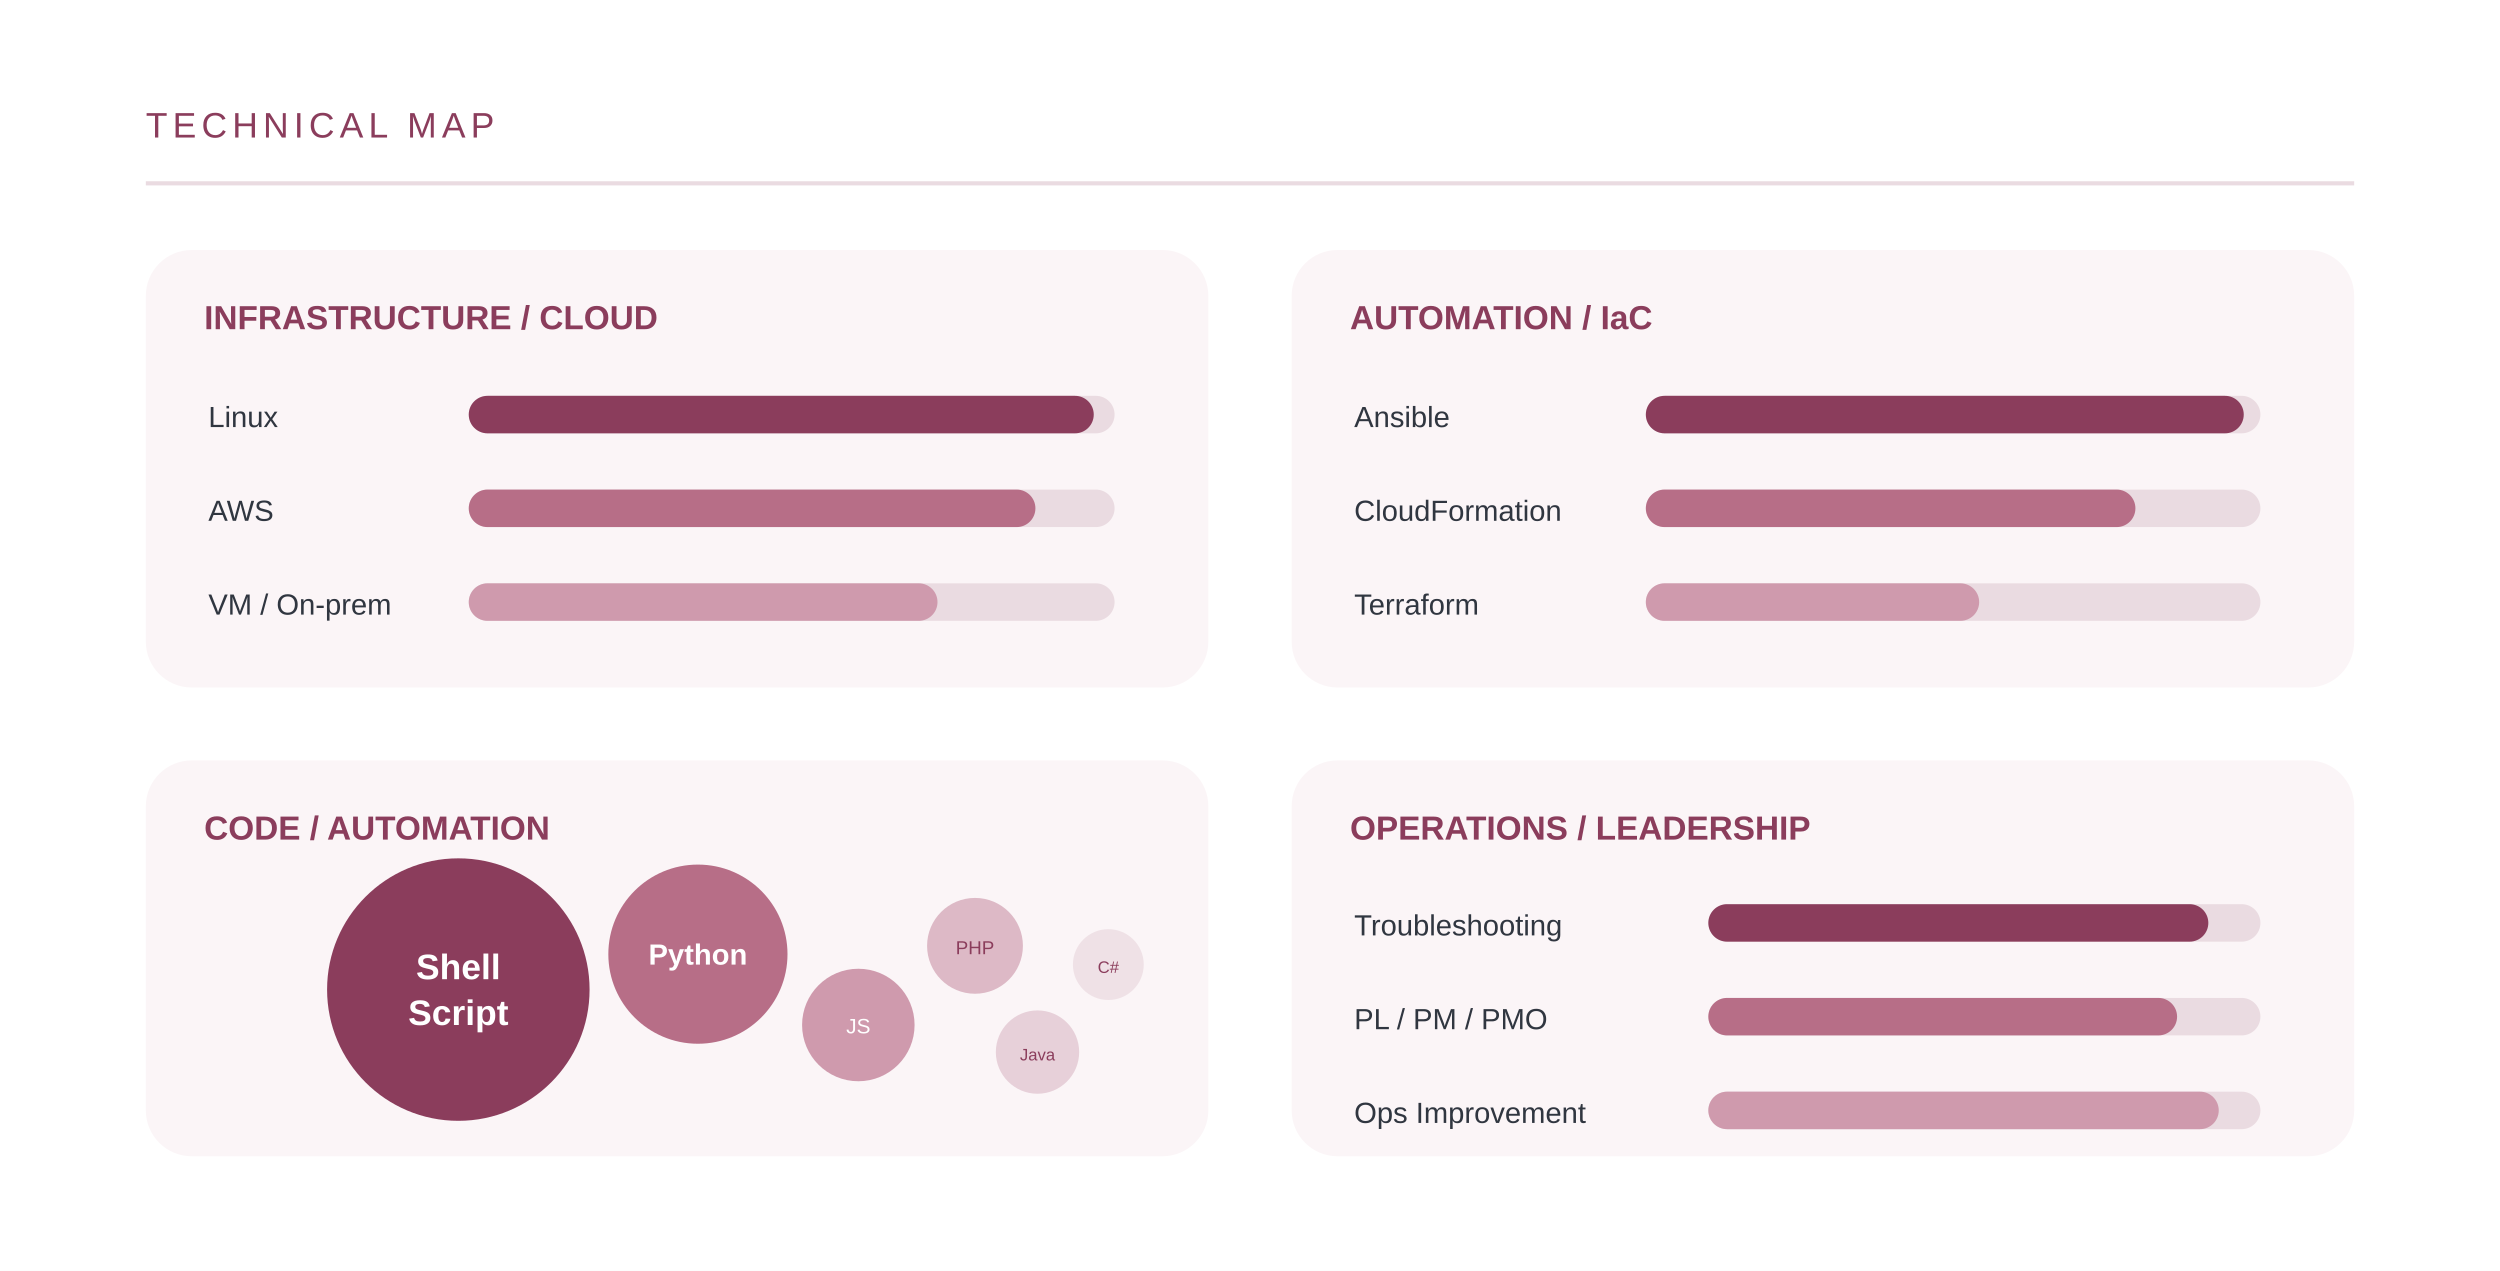
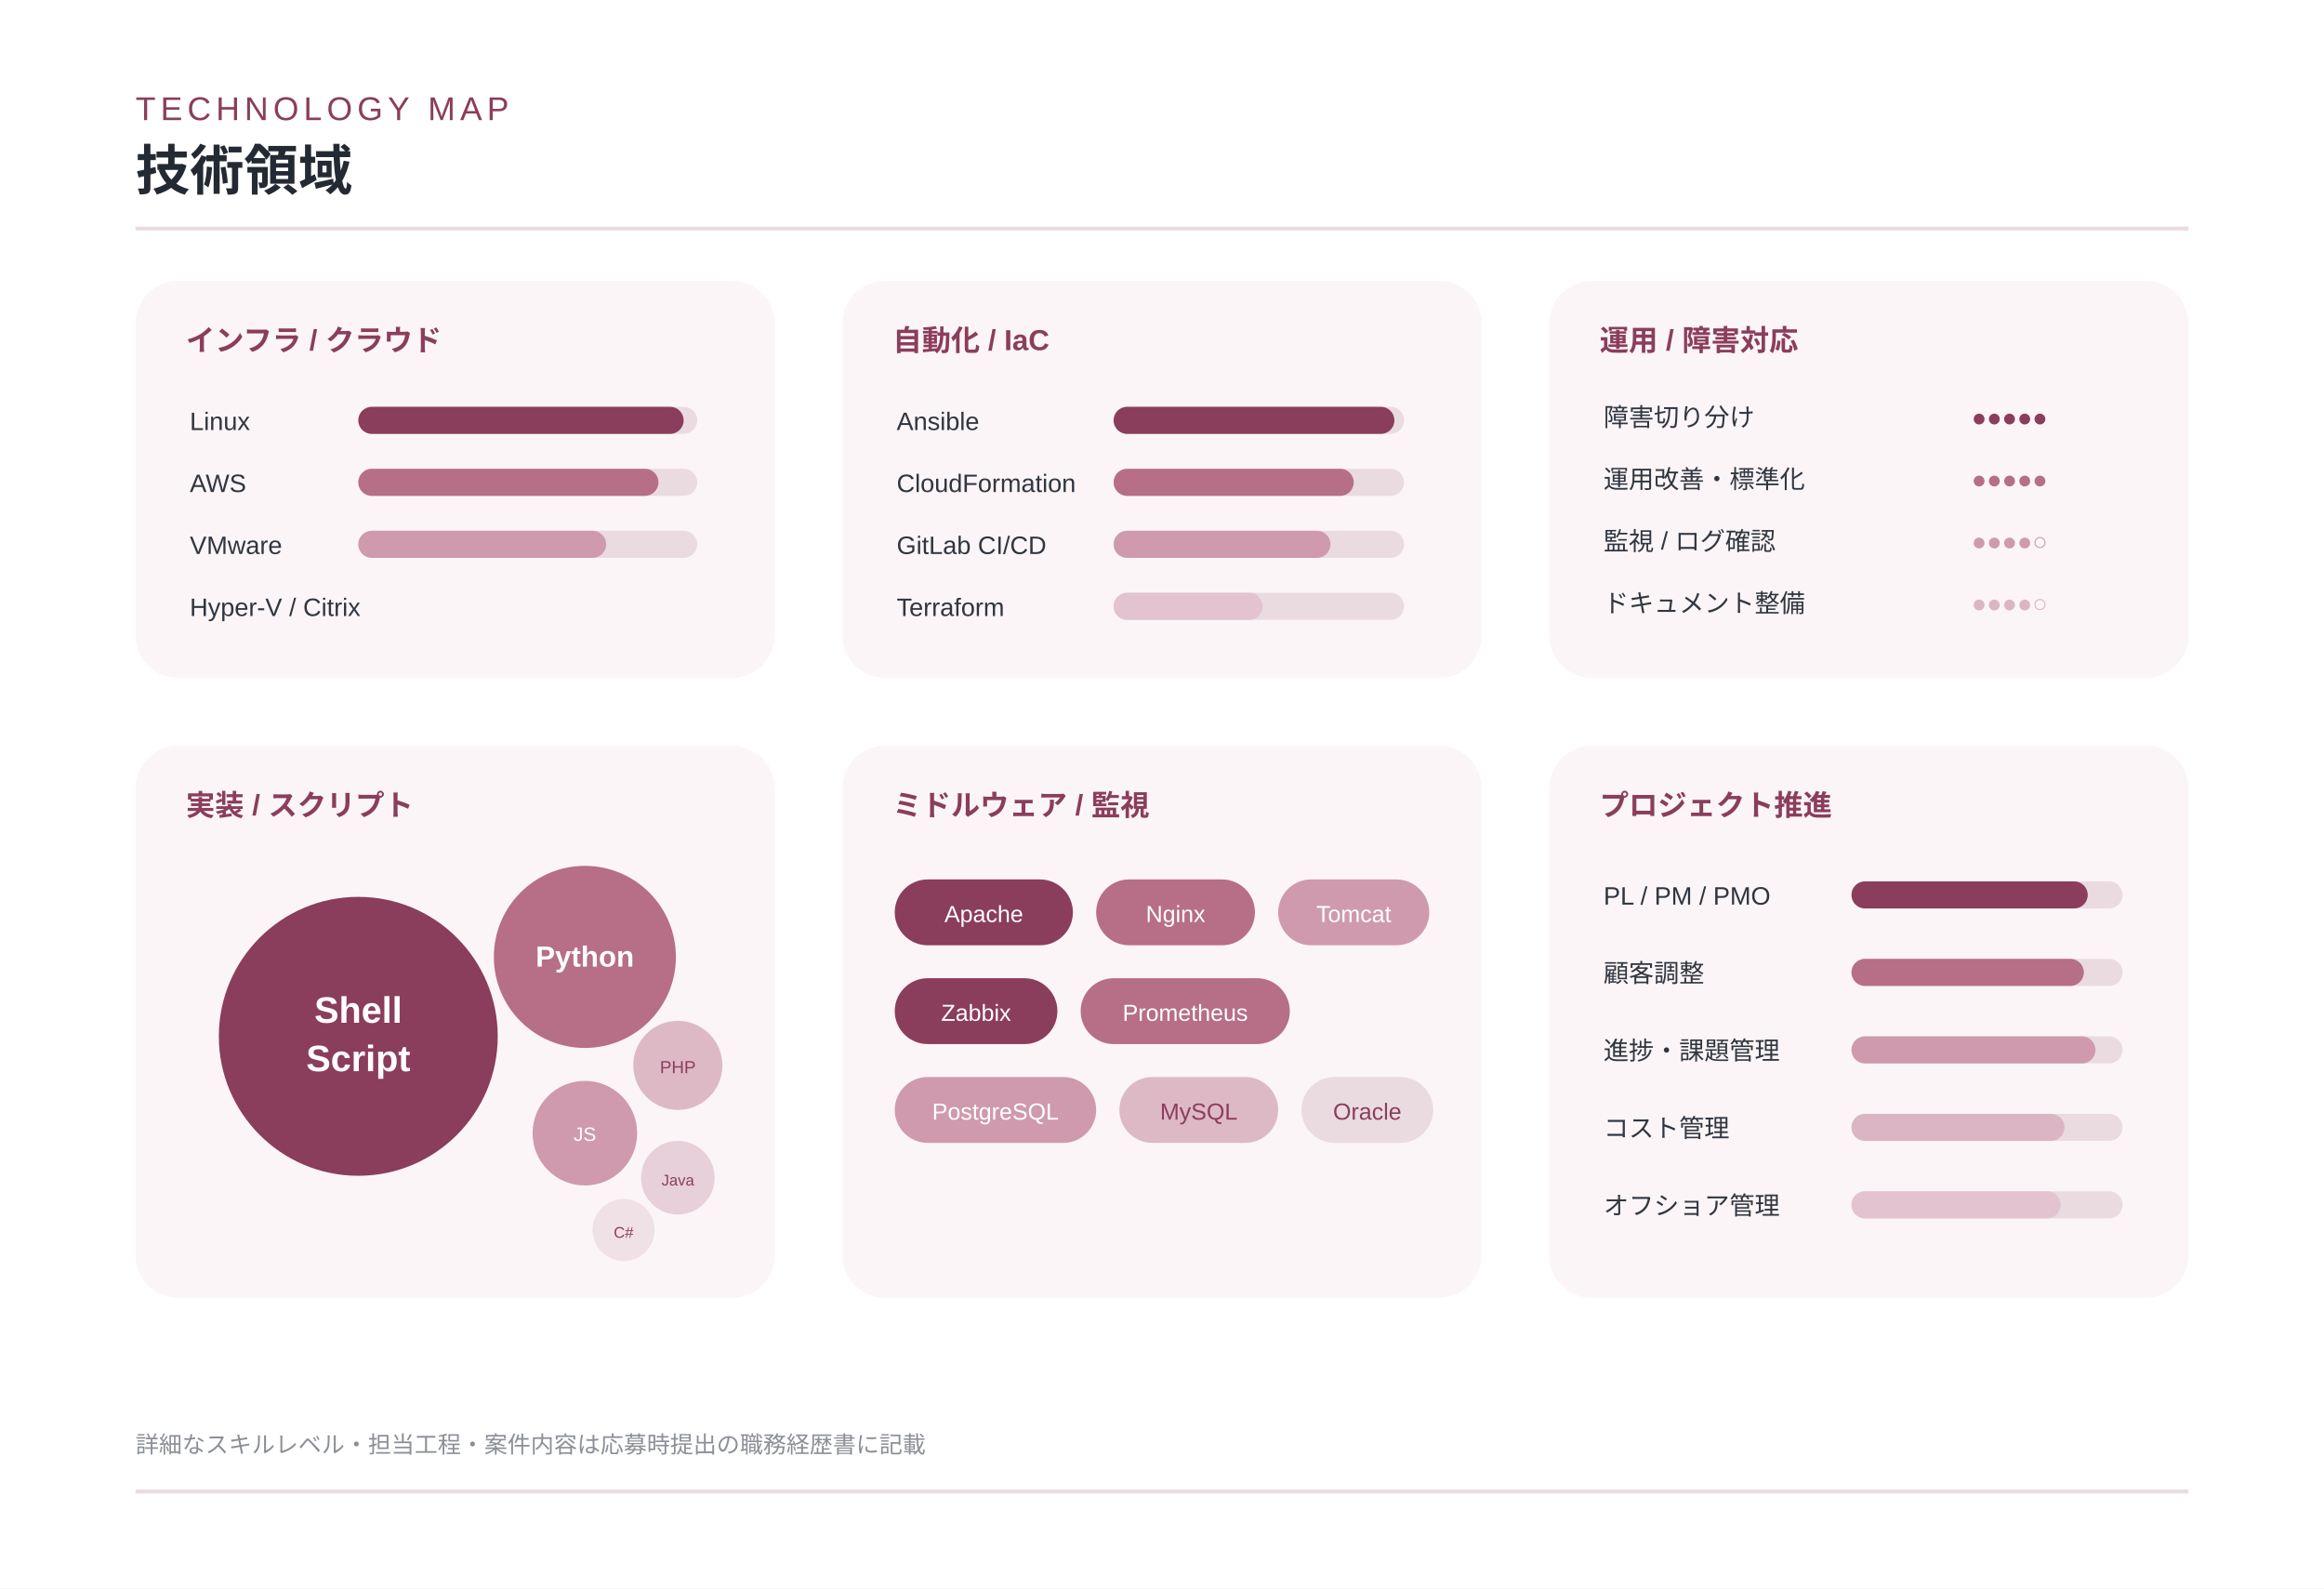
- <svg xmlns="http://www.w3.org/2000/svg" width="1200" height="610" viewBox="0 0 1200 610">
-   <rect width="1200" height="610" fill="#ffffff" />
-   <text x="70" y="66" font-family="Arial,sans-serif" font-size="17" fill="#8b3d5c" letter-spacing="2.5">TECHNICAL MAP</text>
-   <line x1="70" y1="88" x2="1130" y2="88" stroke="#eadbe1" stroke-width="2" />
-   <rect x="70" y="120" width="510" height="210" rx="22" fill="#fbf5f7" />
-   <text x="98" y="158" font-family="Arial,sans-serif" font-size="16" font-weight="700" fill="#8b3d5c">INFRASTRUCTURE / CLOUD</text>
-   <g font-family="Arial,sans-serif" font-size="14" fill="#303640">
-     <text x="100" y="205">Linux</text>
-     <rect x="225" y="190" width="310" height="18" rx="9" fill="#eadbe1" />
-     <rect x="225" y="190" width="300" height="18" rx="9" fill="#8b3d5c" />
-     <text x="100" y="250">AWS</text>
-     <rect x="225" y="235" width="310" height="18" rx="9" fill="#eadbe1" />
-     <rect x="225" y="235" width="272" height="18" rx="9" fill="#b76e87" />
-     <text x="100" y="295">VM / On-prem</text>
-     <rect x="225" y="280" width="310" height="18" rx="9" fill="#eadbe1" />
-     <rect x="225" y="280" width="225" height="18" rx="9" fill="#cf9aad" />
+ <svg xmlns="http://www.w3.org/2000/svg" width="1200" height="820" viewBox="0 0 1200 820">
+   <rect width="1200" height="820" fill="#ffffff" />
+   <text x="70" y="62" font-family="Arial,'Noto Sans JP',sans-serif" font-size="17" fill="#8b3d5c" letter-spacing="2.5">TECHNOLOGY MAP</text>
+   <text x="70" y="98" font-family="Arial,'Noto Sans JP',sans-serif" font-size="28" font-weight="700" fill="#242a33">技術領域</text>
+   <line x1="70" y1="118" x2="1130" y2="118" stroke="#eadbe1" stroke-width="2" />
+   <rect x="70" y="145" width="330" height="205" rx="22" fill="#fbf5f7" />
+   <text x="96" y="181" font-family="Arial,'Noto Sans JP',sans-serif" font-size="15" font-weight="700" fill="#8b3d5c">インフラ / クラウド</text>
+   <g font-family="Arial,sans-serif" font-size="13" fill="#303640">
+     <text x="98" y="222">Linux</text>
+     <rect x="185" y="210" width="175" height="14" rx="7" fill="#eadbe1" />
+     <rect x="185" y="210" width="168" height="14" rx="7" fill="#8b3d5c" />
+     <text x="98" y="254">AWS</text>
+     <rect x="185" y="242" width="175" height="14" rx="7" fill="#eadbe1" />
+     <rect x="185" y="242" width="155" height="14" rx="7" fill="#b76e87" />
+     <text x="98" y="286">VMware</text>
+     <rect x="185" y="274" width="175" height="14" rx="7" fill="#eadbe1" />
+     <rect x="185" y="274" width="128" height="14" rx="7" fill="#cf9aad" />
+     <text x="98" y="318">Hyper-V / Citrix</text>
  </g>
-   <rect x="620" y="120" width="510" height="210" rx="22" fill="#fbf5f7" />
-   <text x="648" y="158" font-family="Arial,sans-serif" font-size="16" font-weight="700" fill="#8b3d5c">AUTOMATION / IaC</text>
-   <g font-family="Arial,sans-serif" font-size="14" fill="#303640">
-     <text x="650" y="205">Ansible</text>
-     <rect x="790" y="190" width="295" height="18" rx="9" fill="#eadbe1" />
-     <rect x="790" y="190" width="287" height="18" rx="9" fill="#8b3d5c" />
-     <text x="650" y="250">CloudFormation</text>
-     <rect x="790" y="235" width="295" height="18" rx="9" fill="#eadbe1" />
-     <rect x="790" y="235" width="235" height="18" rx="9" fill="#b76e87" />
-     <text x="650" y="295">Terraform</text>
-     <rect x="790" y="280" width="295" height="18" rx="9" fill="#eadbe1" />
-     <rect x="790" y="280" width="160" height="18" rx="9" fill="#cf9aad" />
+   <rect x="435" y="145" width="330" height="205" rx="22" fill="#fbf5f7" />
+   <text x="461" y="181" font-family="Arial,'Noto Sans JP',sans-serif" font-size="15" font-weight="700" fill="#8b3d5c">自動化 / IaC</text>
+   <g font-family="Arial,sans-serif" font-size="13" fill="#303640">
+     <text x="463" y="222">Ansible</text>
+     <rect x="575" y="210" width="150" height="14" rx="7" fill="#eadbe1" />
+     <rect x="575" y="210" width="145" height="14" rx="7" fill="#8b3d5c" />
+     <text x="463" y="254">CloudFormation</text>
+     <rect x="575" y="242" width="150" height="14" rx="7" fill="#eadbe1" />
+     <rect x="575" y="242" width="124" height="14" rx="7" fill="#b76e87" />
+     <text x="463" y="286">GitLab CI/CD</text>
+     <rect x="575" y="274" width="150" height="14" rx="7" fill="#eadbe1" />
+     <rect x="575" y="274" width="112" height="14" rx="7" fill="#cf9aad" />
+     <text x="463" y="318">Terraform</text>
+     <rect x="575" y="306" width="150" height="14" rx="7" fill="#eadbe1" />
+     <rect x="575" y="306" width="77" height="14" rx="7" fill="#e2c3cf" />
  </g>
-   <rect x="70" y="365" width="510" height="190" rx="22" fill="#fbf5f7" />
-   <text x="98" y="403" font-family="Arial,sans-serif" font-size="16" font-weight="700" fill="#8b3d5c">CODE / AUTOMATION</text>
-   <circle cx="220" cy="475" r="63" fill="#8b3d5c" />
-   <text x="220" y="470" text-anchor="middle" font-family="Arial,sans-serif" font-size="17" font-weight="700" fill="#fff">Shell</text>
-   <text x="220" y="492" text-anchor="middle" font-family="Arial,sans-serif" font-size="17" font-weight="700" fill="#fff">Script</text>
-   <circle cx="335" cy="458" r="43" fill="#b76e87" />
-   <text x="335" y="463" text-anchor="middle" font-family="Arial,sans-serif" font-size="14" font-weight="700" fill="#fff">Python</text>
-   <circle cx="412" cy="492" r="27" fill="#cf9aad" />
-   <text x="412" y="496" text-anchor="middle" font-family="Arial,sans-serif" font-size="10" fill="#fff">JS</text>
-   <circle cx="468" cy="454" r="23" fill="#ddb9c6" />
-   <text x="468" y="458" text-anchor="middle" font-family="Arial,sans-serif" font-size="9" fill="#8b3d5c">PHP</text>
-   <circle cx="498" cy="505" r="20" fill="#e7d0d9" />
-   <text x="498" y="509" text-anchor="middle" font-family="Arial,sans-serif" font-size="8" fill="#8b3d5c">Java</text>
-   <circle cx="532" cy="463" r="17" fill="#efe1e6" />
-   <text x="532" y="467" text-anchor="middle" font-family="Arial,sans-serif" font-size="8" fill="#8b3d5c">C#</text>
-   <rect x="620" y="365" width="510" height="190" rx="22" fill="#fbf5f7" />
-   <text x="648" y="403" font-family="Arial,sans-serif" font-size="16" font-weight="700" fill="#8b3d5c">OPERATIONS / LEADERSHIP</text>
-   <g font-family="Arial,sans-serif" font-size="14" fill="#303640">
-     <text x="650" y="449">Troubleshooting</text>
-     <rect x="820" y="434" width="265" height="18" rx="9" fill="#eadbe1" />
-     <rect x="820" y="434" width="240" height="18" rx="9" fill="#8b3d5c" />
-     <text x="650" y="494">PL / PM / PMO</text>
-     <rect x="820" y="479" width="265" height="18" rx="9" fill="#eadbe1" />
-     <rect x="820" y="479" width="225" height="18" rx="9" fill="#b76e87" />
-     <text x="650" y="539">Ops Improvement</text>
-     <rect x="820" y="524" width="265" height="18" rx="9" fill="#eadbe1" />
-     <rect x="820" y="524" width="245" height="18" rx="9" fill="#cf9aad" />
+   <rect x="800" y="145" width="330" height="205" rx="22" fill="#fbf5f7" />
+   <text x="826" y="181" font-family="Arial,'Noto Sans JP',sans-serif" font-size="15" font-weight="700" fill="#8b3d5c">運用 / 障害対応</text>
+   <g font-family="Arial,'Noto Sans JP',sans-serif" font-size="13" fill="#303640">
+     <text x="828" y="220">障害切り分け</text>
+     <text x="1018" y="220" fill="#8b3d5c">●●●●●</text>
+     <text x="828" y="252">運用改善・標準化</text>
+     <text x="1018" y="252" fill="#b76e87">●●●●●</text>
+     <text x="828" y="284">監視 / ログ確認</text>
+     <text x="1018" y="284" fill="#cf9aad">●●●●○</text>
+     <text x="828" y="316">ドキュメント整備</text>
+     <text x="1018" y="316" fill="#dcb5c4">●●●●○</text>
  </g>
+   <rect x="70" y="385" width="330" height="285" rx="22" fill="#fbf5f7" />
+   <text x="96" y="421" font-family="Arial,'Noto Sans JP',sans-serif" font-size="15" font-weight="700" fill="#8b3d5c">実装 / スクリプト</text>
+   <circle cx="185" cy="535" r="72" fill="#8b3d5c" />
+   <text x="185" y="528" text-anchor="middle" font-family="Arial,sans-serif" font-size="19" font-weight="700" fill="#fff">Shell</text>
+   <text x="185" y="553" text-anchor="middle" font-family="Arial,sans-serif" font-size="19" font-weight="700" fill="#fff">Script</text>
+   <circle cx="302" cy="494" r="47" fill="#b76e87" />
+   <text x="302" y="499" text-anchor="middle" font-family="Arial,sans-serif" font-size="15" font-weight="700" fill="#fff">Python</text>
+   <circle cx="302" cy="585" r="27" fill="#cf9aad" />
+   <text x="302" y="589" text-anchor="middle" font-family="Arial,sans-serif" font-size="10" fill="#fff">JS</text>
+   <circle cx="350" cy="550" r="23" fill="#ddb9c6" />
+   <text x="350" y="554" text-anchor="middle" font-family="Arial,sans-serif" font-size="9" fill="#8b3d5c">PHP</text>
+   <circle cx="350" cy="608" r="19" fill="#e7d0d9" />
+   <text x="350" y="612" text-anchor="middle" font-family="Arial,sans-serif" font-size="8" fill="#8b3d5c">Java</text>
+   <circle cx="322" cy="635" r="16" fill="#efe1e6" />
+   <text x="322" y="639" text-anchor="middle" font-family="Arial,sans-serif" font-size="8" fill="#8b3d5c">C#</text>
+   <rect x="435" y="385" width="330" height="285" rx="22" fill="#fbf5f7" />
+   <text x="461" y="421" font-family="Arial,'Noto Sans JP',sans-serif" font-size="15" font-weight="700" fill="#8b3d5c">ミドルウェア / 監視</text>
+   <g font-family="Arial,sans-serif">
+     <rect x="462" y="454" width="92" height="34" rx="17" fill="#8b3d5c" />
+     <text x="508" y="476" text-anchor="middle" font-size="12" fill="#fff">Apache</text>
+     <rect x="566" y="454" width="82" height="34" rx="17" fill="#b76e87" />
+     <text x="607" y="476" text-anchor="middle" font-size="12" fill="#fff">Nginx</text>
+     <rect x="660" y="454" width="78" height="34" rx="17" fill="#cf9aad" />
+     <text x="699" y="476" text-anchor="middle" font-size="12" fill="#fff">Tomcat</text>
+     <rect x="462" y="505" width="84" height="34" rx="17" fill="#8b3d5c" />
+     <text x="504" y="527" text-anchor="middle" font-size="12" fill="#fff">Zabbix</text>
+     <rect x="558" y="505" width="108" height="34" rx="17" fill="#b76e87" />
+     <text x="612" y="527" text-anchor="middle" font-size="12" fill="#fff">Prometheus</text>
+     <rect x="462" y="556" width="104" height="34" rx="17" fill="#cf9aad" />
+     <text x="514" y="578" text-anchor="middle" font-size="12" fill="#fff">PostgreSQL</text>
+     <rect x="578" y="556" width="82" height="34" rx="17" fill="#ddb9c6" />
+     <text x="619" y="578" text-anchor="middle" font-size="12" fill="#8b3d5c">MySQL</text>
+     <rect x="672" y="556" width="68" height="34" rx="17" fill="#eadbe1" />
+     <text x="706" y="578" text-anchor="middle" font-size="12" fill="#8b3d5c">Oracle</text>
+   </g>
+   <rect x="800" y="385" width="330" height="285" rx="22" fill="#fbf5f7" />
+   <text x="826" y="421" font-family="Arial,'Noto Sans JP',sans-serif" font-size="15" font-weight="700" fill="#8b3d5c">プロジェクト推進</text>
+   <g font-family="Arial,'Noto Sans JP',sans-serif" font-size="13" fill="#303640">
+     <text x="828" y="467">PL / PM / PMO</text>
+     <rect x="956" y="455" width="140" height="14" rx="7" fill="#eadbe1" />
+     <rect x="956" y="455" width="122" height="14" rx="7" fill="#8b3d5c" />
+     <text x="828" y="507">顧客調整</text>
+     <rect x="956" y="495" width="140" height="14" rx="7" fill="#eadbe1" />
+     <rect x="956" y="495" width="120" height="14" rx="7" fill="#b76e87" />
+     <text x="828" y="547">進捗・課題管理</text>
+     <rect x="956" y="535" width="140" height="14" rx="7" fill="#eadbe1" />
+     <rect x="956" y="535" width="126" height="14" rx="7" fill="#cf9aad" />
+     <text x="828" y="587">コスト管理</text>
+     <rect x="956" y="575" width="140" height="14" rx="7" fill="#eadbe1" />
+     <rect x="956" y="575" width="110" height="14" rx="7" fill="#dcb5c4" />
+     <text x="828" y="627">オフショア管理</text>
+     <rect x="956" y="615" width="140" height="14" rx="7" fill="#eadbe1" />
+     <rect x="956" y="615" width="108" height="14" rx="7" fill="#e2c3cf" />
+   </g>
+   <text x="70" y="750" font-family="Arial,'Noto Sans JP',sans-serif" font-size="12" fill="#8b8f97">詳細なスキルレベル・担当工程・案件内容は応募時提出の職務経歴書に記載</text>
+   <path d="M70 770h1060" stroke="#eadbe1" stroke-width="2" />
</svg>
